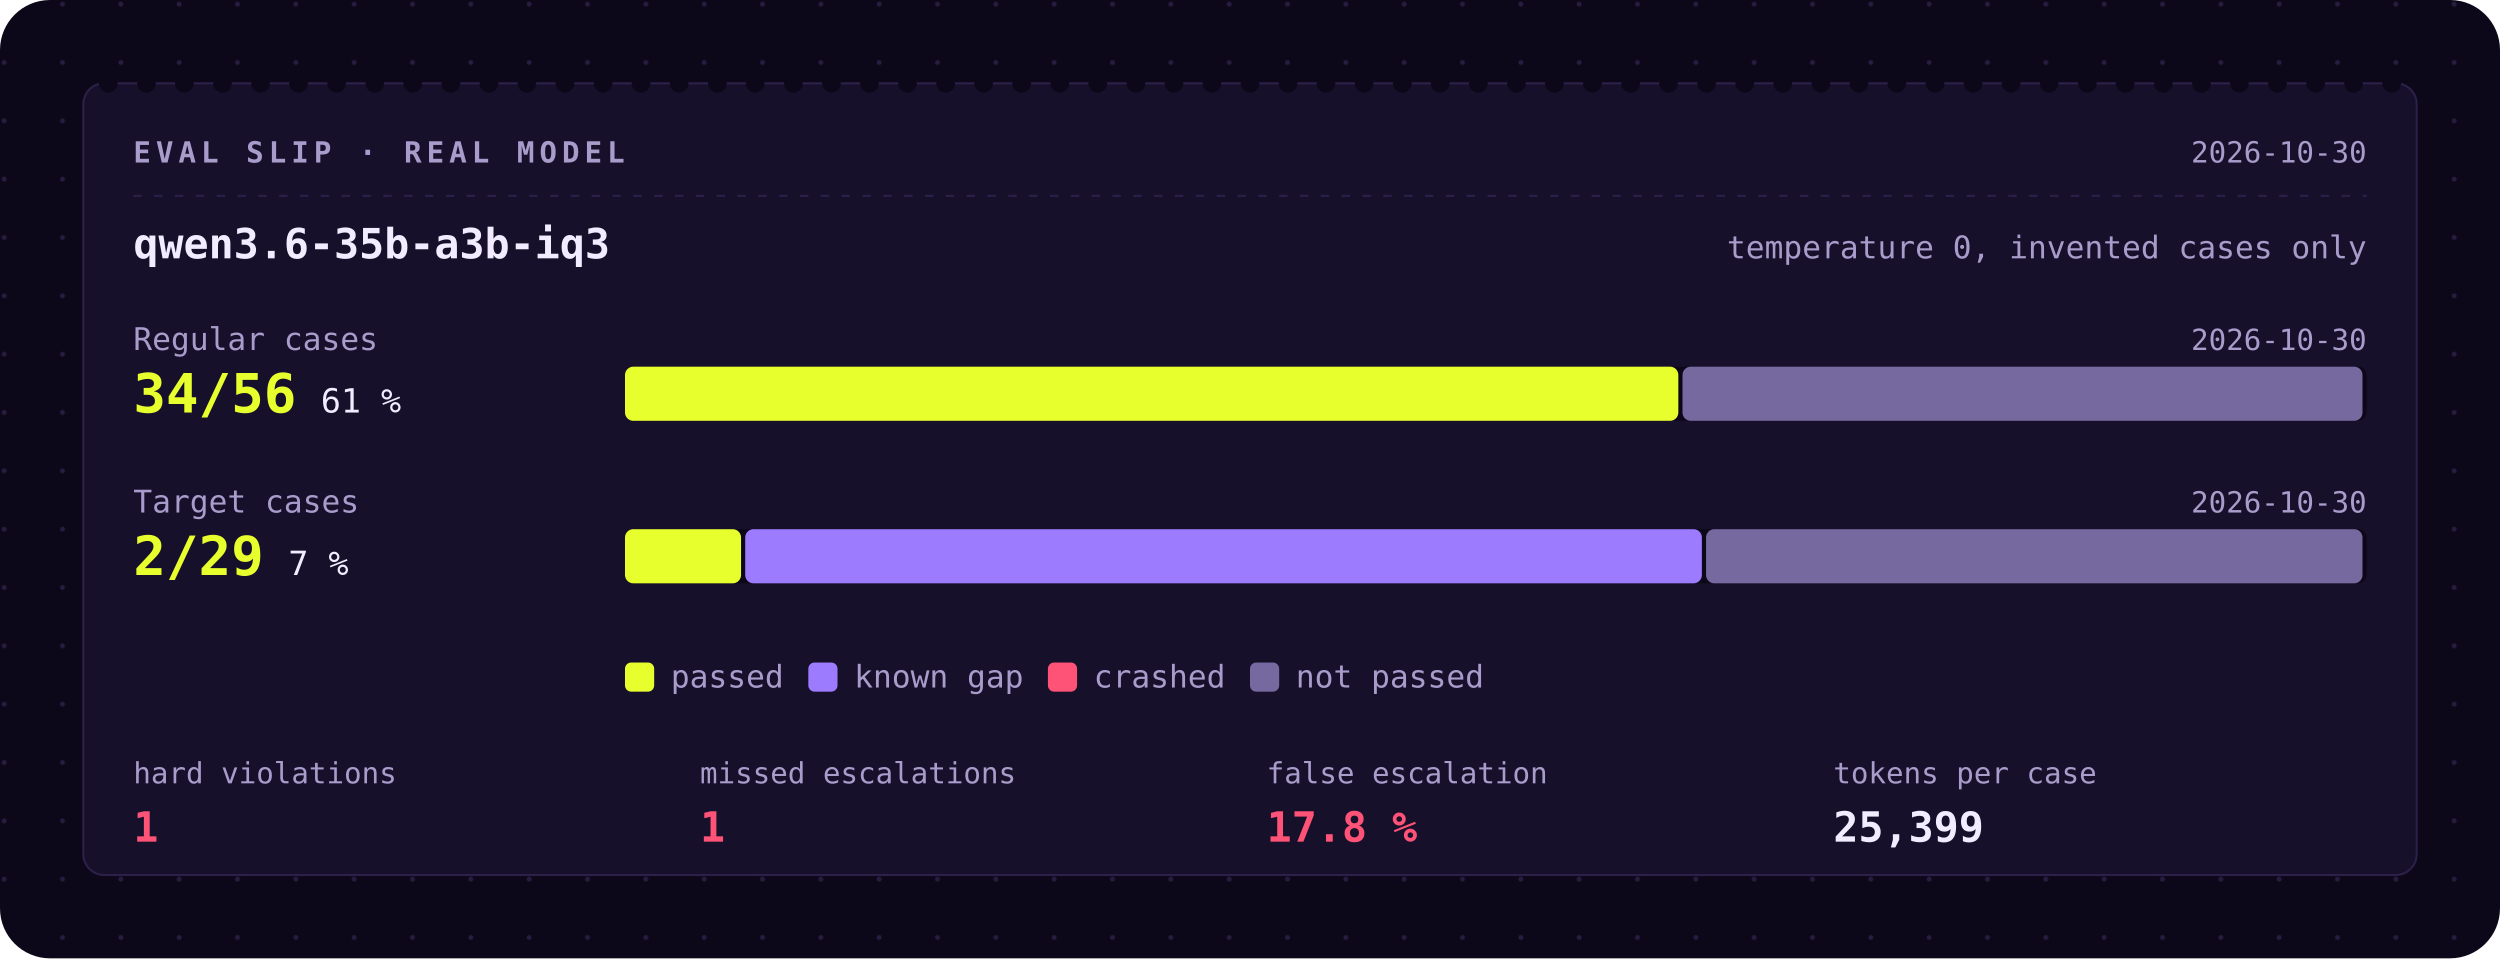
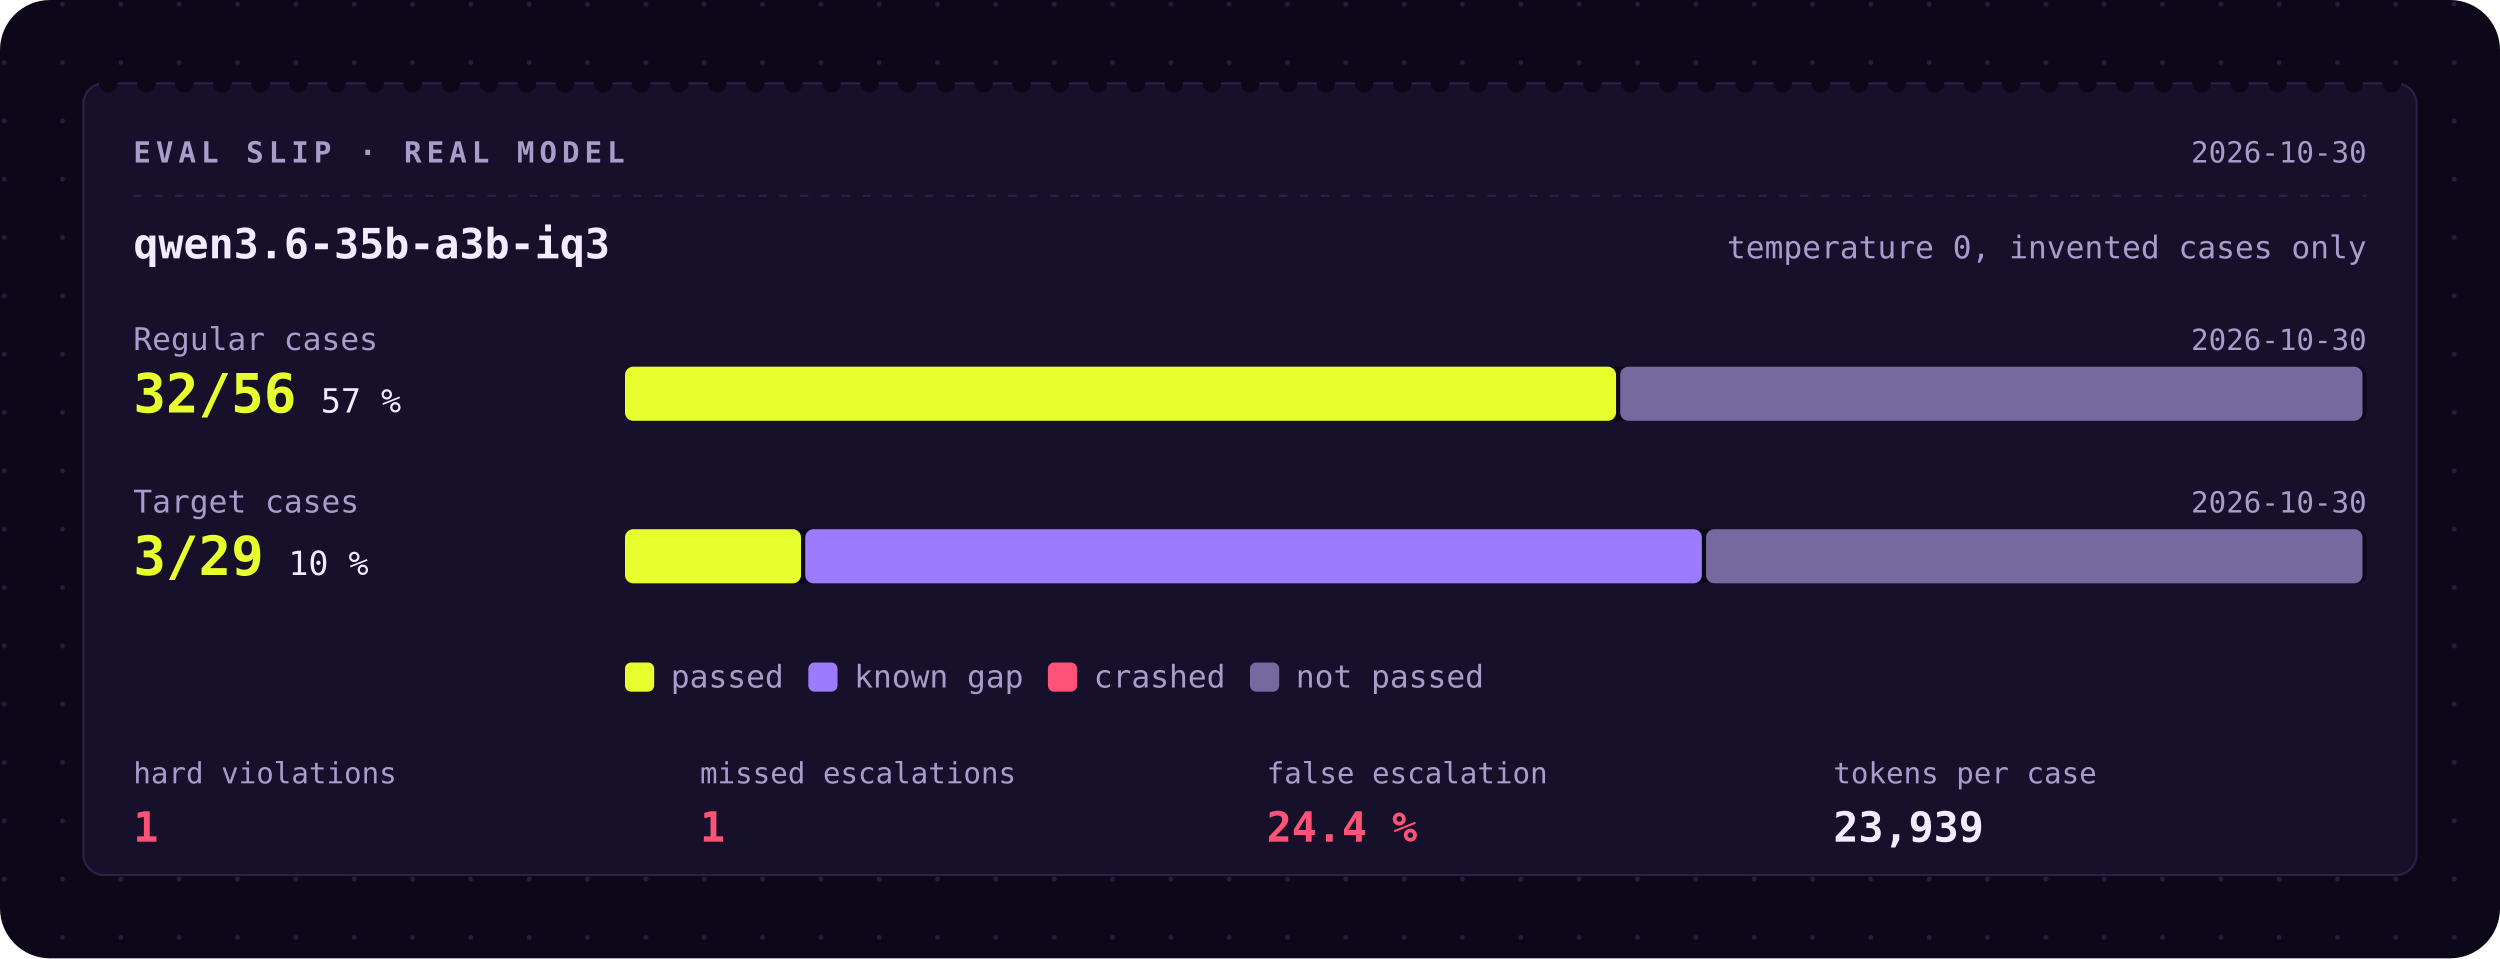
<svg xmlns="http://www.w3.org/2000/svg" width="1200" height="460" viewBox="0 0 1200 460" role="img" aria-labelledby="t d">
  <style>text{font-family:ui-monospace, 'JetBrains Mono', 'SF Mono', Menlo, Consolas, 'DejaVu Sans Mono', monospace}</style>
  <defs>
    <filter id="glow" filterUnits="userSpaceOnUse" x="0" y="0" width="1200" height="460">
      <feGaussianBlur stdDeviation="6" />
    </filter>
    <filter id="soft" filterUnits="userSpaceOnUse" x="0" y="0" width="1200" height="460">
      <feGaussianBlur stdDeviation="2.2" />
    </filter>
  </defs>
  <rect width="1200" height="460" rx="24" fill="#0D0819" />
  <pattern id="dots" width="28" height="28" patternUnits="userSpaceOnUse">
    <circle cx="2" cy="2" r="1.2" fill="#2B2148" />
  </pattern>
  <rect width="1200" height="460" rx="24" fill="url(#dots)" opacity="0.8" />
  <rect x="40" y="40" width="1120" height="380" rx="10" fill="#17102B" stroke="#2B2148" />
  <circle cx="52" cy="40" r="4.5" fill="#0D0819" />
  <circle cx="70.3" cy="40" r="4.5" fill="#0D0819" />
  <circle cx="88.5" cy="40" r="4.5" fill="#0D0819" />
  <circle cx="106.8" cy="40" r="4.5" fill="#0D0819" />
  <circle cx="125.1" cy="40" r="4.5" fill="#0D0819" />
  <circle cx="143.3" cy="40" r="4.5" fill="#0D0819" />
  <circle cx="161.6" cy="40" r="4.5" fill="#0D0819" />
  <circle cx="179.9" cy="40" r="4.5" fill="#0D0819" />
  <circle cx="198.1" cy="40" r="4.5" fill="#0D0819" />
  <circle cx="216.4" cy="40" r="4.5" fill="#0D0819" />
  <circle cx="234.7" cy="40" r="4.5" fill="#0D0819" />
  <circle cx="252.9" cy="40" r="4.5" fill="#0D0819" />
  <circle cx="271.2" cy="40" r="4.5" fill="#0D0819" />
  <circle cx="289.5" cy="40" r="4.5" fill="#0D0819" />
  <circle cx="307.7" cy="40" r="4.5" fill="#0D0819" />
  <circle cx="326" cy="40" r="4.5" fill="#0D0819" />
  <circle cx="344.3" cy="40" r="4.5" fill="#0D0819" />
  <circle cx="362.5" cy="40" r="4.5" fill="#0D0819" />
  <circle cx="380.8" cy="40" r="4.5" fill="#0D0819" />
  <circle cx="399.1" cy="40" r="4.5" fill="#0D0819" />
  <circle cx="417.3" cy="40" r="4.5" fill="#0D0819" />
  <circle cx="435.6" cy="40" r="4.5" fill="#0D0819" />
  <circle cx="453.9" cy="40" r="4.5" fill="#0D0819" />
  <circle cx="472.1" cy="40" r="4.5" fill="#0D0819" />
  <circle cx="490.4" cy="40" r="4.5" fill="#0D0819" />
  <circle cx="508.7" cy="40" r="4.5" fill="#0D0819" />
  <circle cx="526.9" cy="40" r="4.5" fill="#0D0819" />
  <circle cx="545.2" cy="40" r="4.5" fill="#0D0819" />
  <circle cx="563.5" cy="40" r="4.5" fill="#0D0819" />
  <circle cx="581.7" cy="40" r="4.5" fill="#0D0819" />
  <circle cx="600" cy="40" r="4.5" fill="#0D0819" />
  <circle cx="618.3" cy="40" r="4.5" fill="#0D0819" />
  <circle cx="636.5" cy="40" r="4.5" fill="#0D0819" />
  <circle cx="654.8" cy="40" r="4.5" fill="#0D0819" />
  <circle cx="673.1" cy="40" r="4.5" fill="#0D0819" />
  <circle cx="691.3" cy="40" r="4.5" fill="#0D0819" />
  <circle cx="709.6" cy="40" r="4.5" fill="#0D0819" />
  <circle cx="727.9" cy="40" r="4.5" fill="#0D0819" />
  <circle cx="746.1" cy="40" r="4.5" fill="#0D0819" />
  <circle cx="764.4" cy="40" r="4.5" fill="#0D0819" />
  <circle cx="782.7" cy="40" r="4.5" fill="#0D0819" />
  <circle cx="800.9" cy="40" r="4.5" fill="#0D0819" />
  <circle cx="819.2" cy="40" r="4.5" fill="#0D0819" />
  <circle cx="837.5" cy="40" r="4.5" fill="#0D0819" />
  <circle cx="855.7" cy="40" r="4.5" fill="#0D0819" />
  <circle cx="874" cy="40" r="4.5" fill="#0D0819" />
  <circle cx="892.3" cy="40" r="4.5" fill="#0D0819" />
  <circle cx="910.5" cy="40" r="4.5" fill="#0D0819" />
  <circle cx="928.8" cy="40" r="4.5" fill="#0D0819" />
  <circle cx="947.1" cy="40" r="4.5" fill="#0D0819" />
  <circle cx="965.3" cy="40" r="4.5" fill="#0D0819" />
  <circle cx="983.6" cy="40" r="4.5" fill="#0D0819" />
  <circle cx="1001.9" cy="40" r="4.5" fill="#0D0819" />
  <circle cx="1020.1" cy="40" r="4.5" fill="#0D0819" />
  <circle cx="1038.4" cy="40" r="4.5" fill="#0D0819" />
  <circle cx="1056.7" cy="40" r="4.5" fill="#0D0819" />
  <circle cx="1074.9" cy="40" r="4.5" fill="#0D0819" />
  <circle cx="1093.2" cy="40" r="4.5" fill="#0D0819" />
  <circle cx="1111.5" cy="40" r="4.5" fill="#0D0819" />
  <circle cx="1129.7" cy="40" r="4.5" fill="#0D0819" />
  <circle cx="1148" cy="40" r="4.5" fill="#0D0819" />
  <text x="64" y="78" font-size="14" fill="#A89CCB" font-weight="700" letter-spacing="2.4">EVAL SLIP · REAL MODEL</text>
  <text x="1136" y="78" font-size="14" fill="#A89CCB" text-anchor="end">2026-10-30</text>
  <line x1="64" y1="94" x2="1136" y2="94" stroke="#2B2148" stroke-dasharray="4 6" />
  <text x="64" y="124" font-size="20" fill="#F1ECFF" font-weight="700">qwen3.6-35b-a3b-iq3</text>
  <text x="1136" y="124" font-size="15" fill="#A89CCB" text-anchor="end">temperature 0, invented cases only</text>
  <text x="64" y="168" font-size="15" fill="#A89CCB">Regular cases</text>
-   <text x="64" y="198" font-size="26" fill="#E8FF2E" font-weight="700">34/56</text>
-   <text x="154" y="198" font-size="16" fill="#F1ECFF">61 %</text>
+   <text x="64" y="198" font-size="26" fill="#E8FF2E" font-weight="700">32/56</text>
+   <text x="154" y="198" font-size="16" fill="#F1ECFF">57 %</text>
  <rect x="300" y="176" width="836" height="26" rx="4" fill="#0D0819" />
-   <rect x="300" y="176" width="505.6" height="26" rx="4" fill="#E8FF2E" />
-   <rect x="807.6" y="176" width="326.4" height="26" rx="4" fill="#76699F" />
+   <rect x="300" y="176" width="475.7" height="26" rx="4" fill="#E8FF2E" />
+   <rect x="777.7" y="176" width="356.3" height="26" rx="4" fill="#76699F" />
  <text x="1136" y="168" font-size="14" fill="#A89CCB" text-anchor="end">2026-10-30</text>
  <text x="64" y="246" font-size="15" fill="#A89CCB">Target cases</text>
-   <text x="64" y="276" font-size="26" fill="#E8FF2E" font-weight="700">2/29</text>
-   <text x="138.4" y="276" font-size="16" fill="#F1ECFF">7 %</text>
+   <text x="64" y="276" font-size="26" fill="#E8FF2E" font-weight="700">3/29</text>
+   <text x="138.4" y="276" font-size="16" fill="#F1ECFF">10 %</text>
  <rect x="300" y="254" width="836" height="26" rx="4" fill="#0D0819" />
-   <rect x="300" y="254" width="55.7" height="26" rx="4" fill="#E8FF2E" />
-   <rect x="357.7" y="254" width="459.2" height="26" rx="4" fill="#9D7BFF" />
+   <rect x="300" y="254" width="84.5" height="26" rx="4" fill="#E8FF2E" />
+   <rect x="386.5" y="254" width="430.4" height="26" rx="4" fill="#9D7BFF" />
  <rect x="818.9" y="254" width="315.1" height="26" rx="4" fill="#76699F" />
  <text x="1136" y="246" font-size="14" fill="#A89CCB" text-anchor="end">2026-10-30</text>
  <rect x="300" y="318" width="14" height="14" rx="3" fill="#E8FF2E" />
  <text x="322" y="330" font-size="15" fill="#A89CCB">passed</text>
  <rect x="388" y="318" width="14" height="14" rx="3" fill="#9D7BFF" />
  <text x="410" y="330" font-size="15" fill="#A89CCB">known gap</text>
  <rect x="503" y="318" width="14" height="14" rx="3" fill="#FF5277" />
  <text x="525" y="330" font-size="15" fill="#A89CCB">crashed</text>
  <rect x="600" y="318" width="14" height="14" rx="3" fill="#76699F" />
  <text x="622" y="330" font-size="15" fill="#A89CCB">not passed</text>
  <text x="64" y="376" font-size="14" fill="#A89CCB">hard violations</text>
  <text x="64" y="404" font-size="20" fill="#FF5277" font-weight="700">1</text>
  <text x="336" y="376" font-size="14" fill="#A89CCB">missed escalations</text>
  <text x="336" y="404" font-size="20" fill="#FF5277" font-weight="700">1</text>
  <text x="608" y="376" font-size="14" fill="#A89CCB">false escalation</text>
-   <text x="608" y="404" font-size="20" fill="#FF5277" font-weight="700">17.8 %</text>
+   <text x="608" y="404" font-size="20" fill="#FF5277" font-weight="700">24.4 %</text>
  <text x="880" y="376" font-size="14" fill="#A89CCB">tokens per case</text>
-   <text x="880" y="404" font-size="20" fill="#F1ECFF" font-weight="700">25,399</text>
+   <text x="880" y="404" font-size="20" fill="#F1ECFF" font-weight="700">23,939</text>
</svg>
